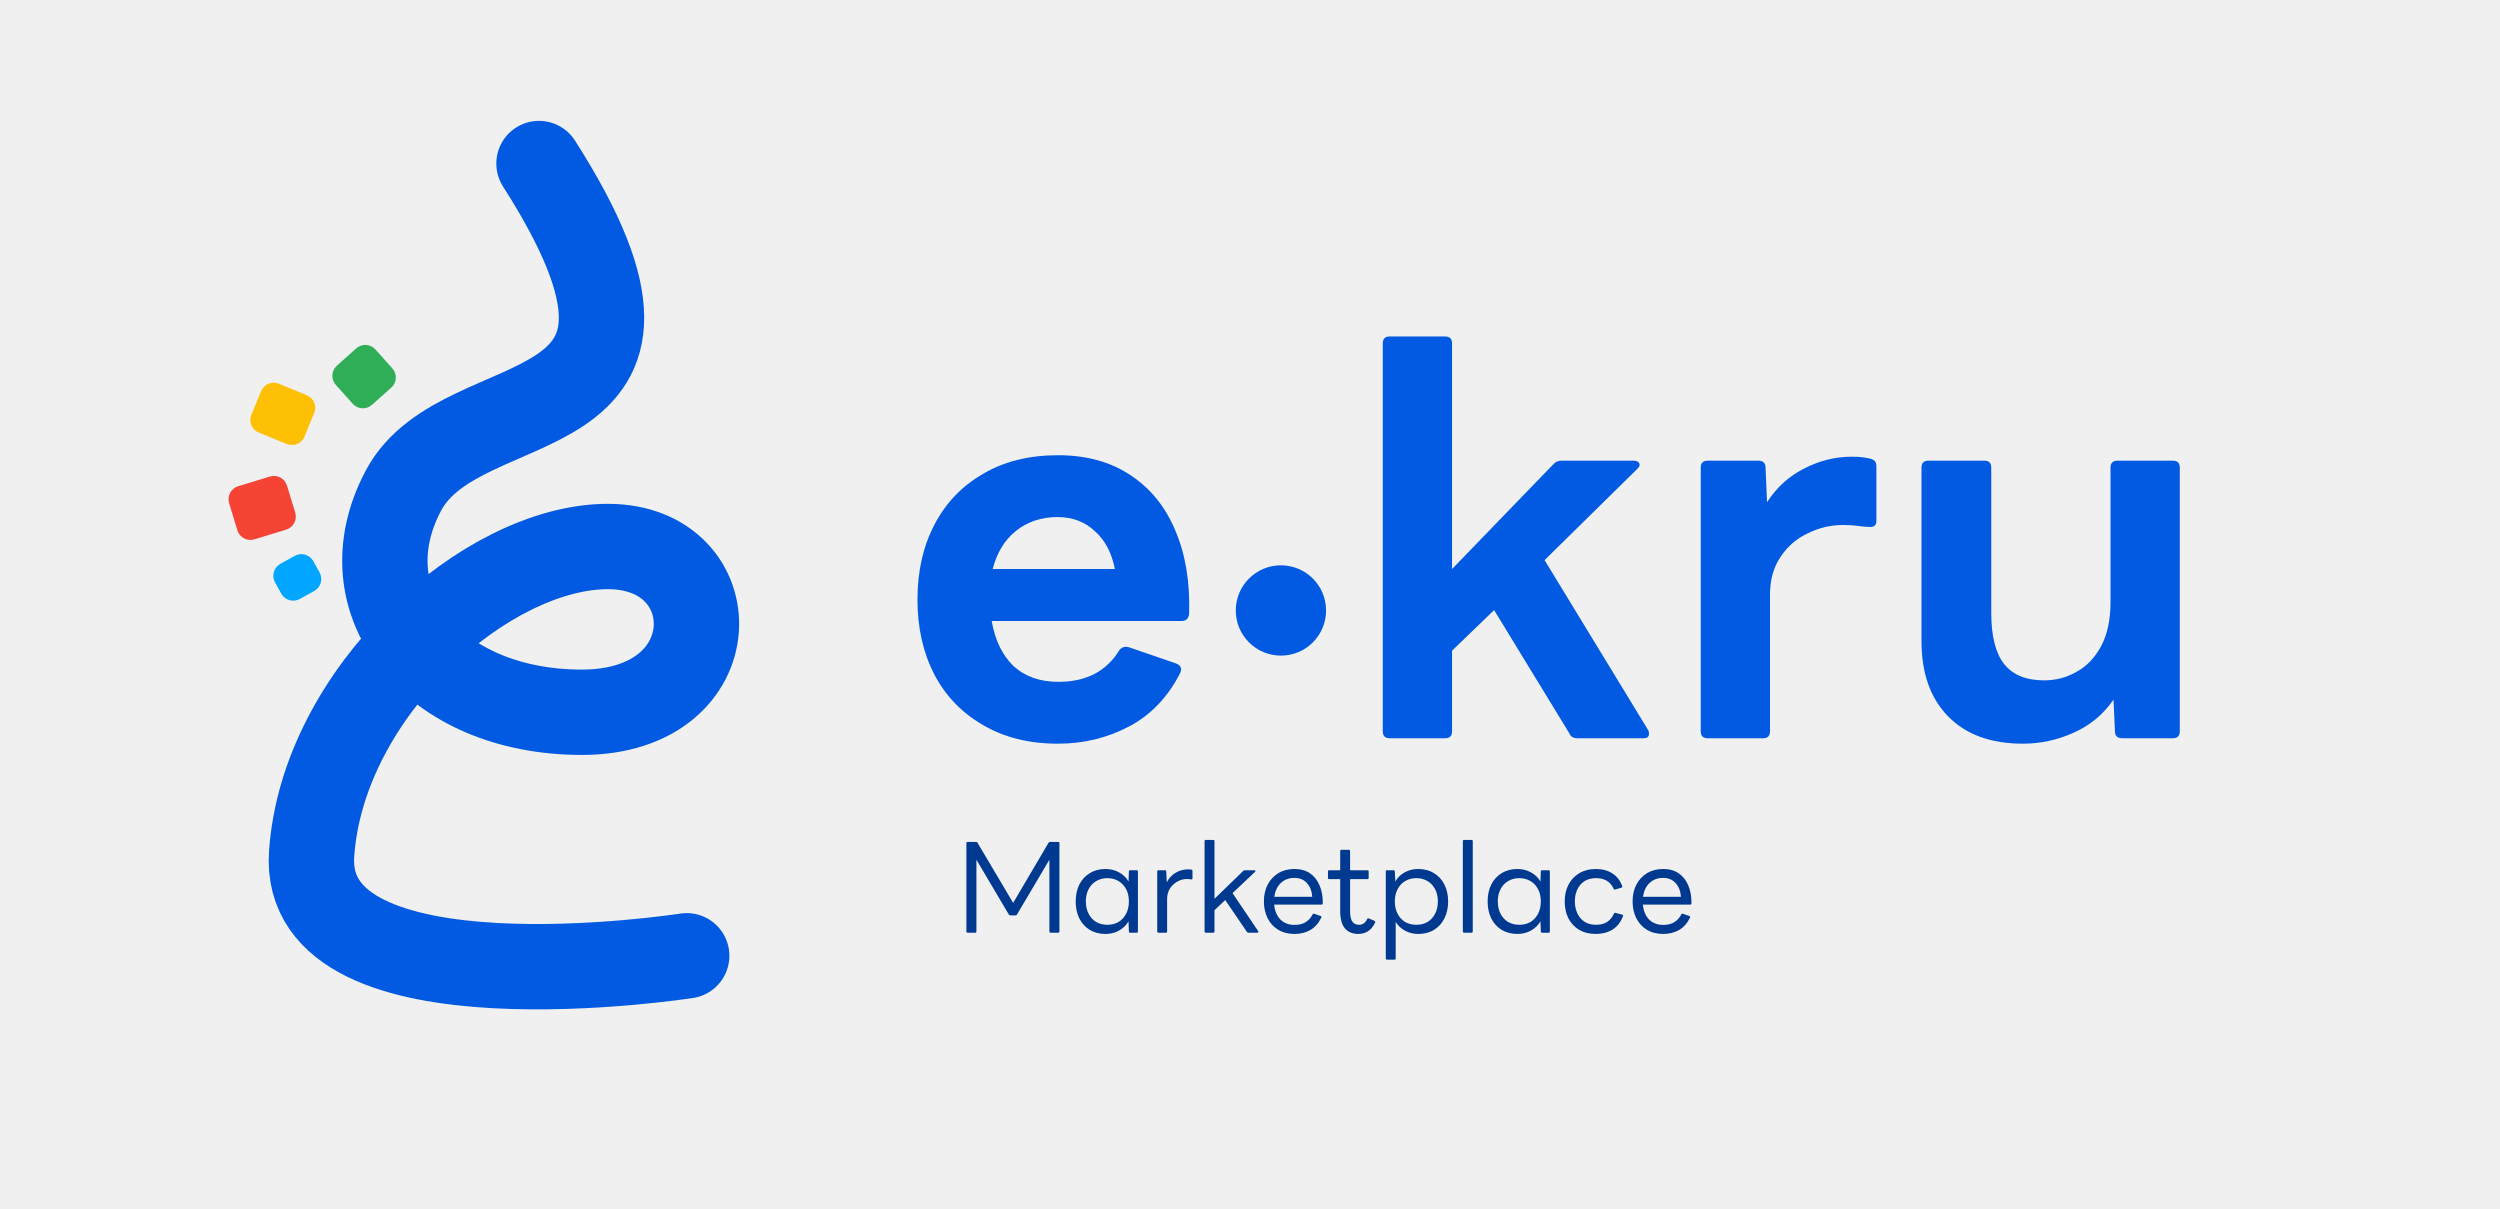
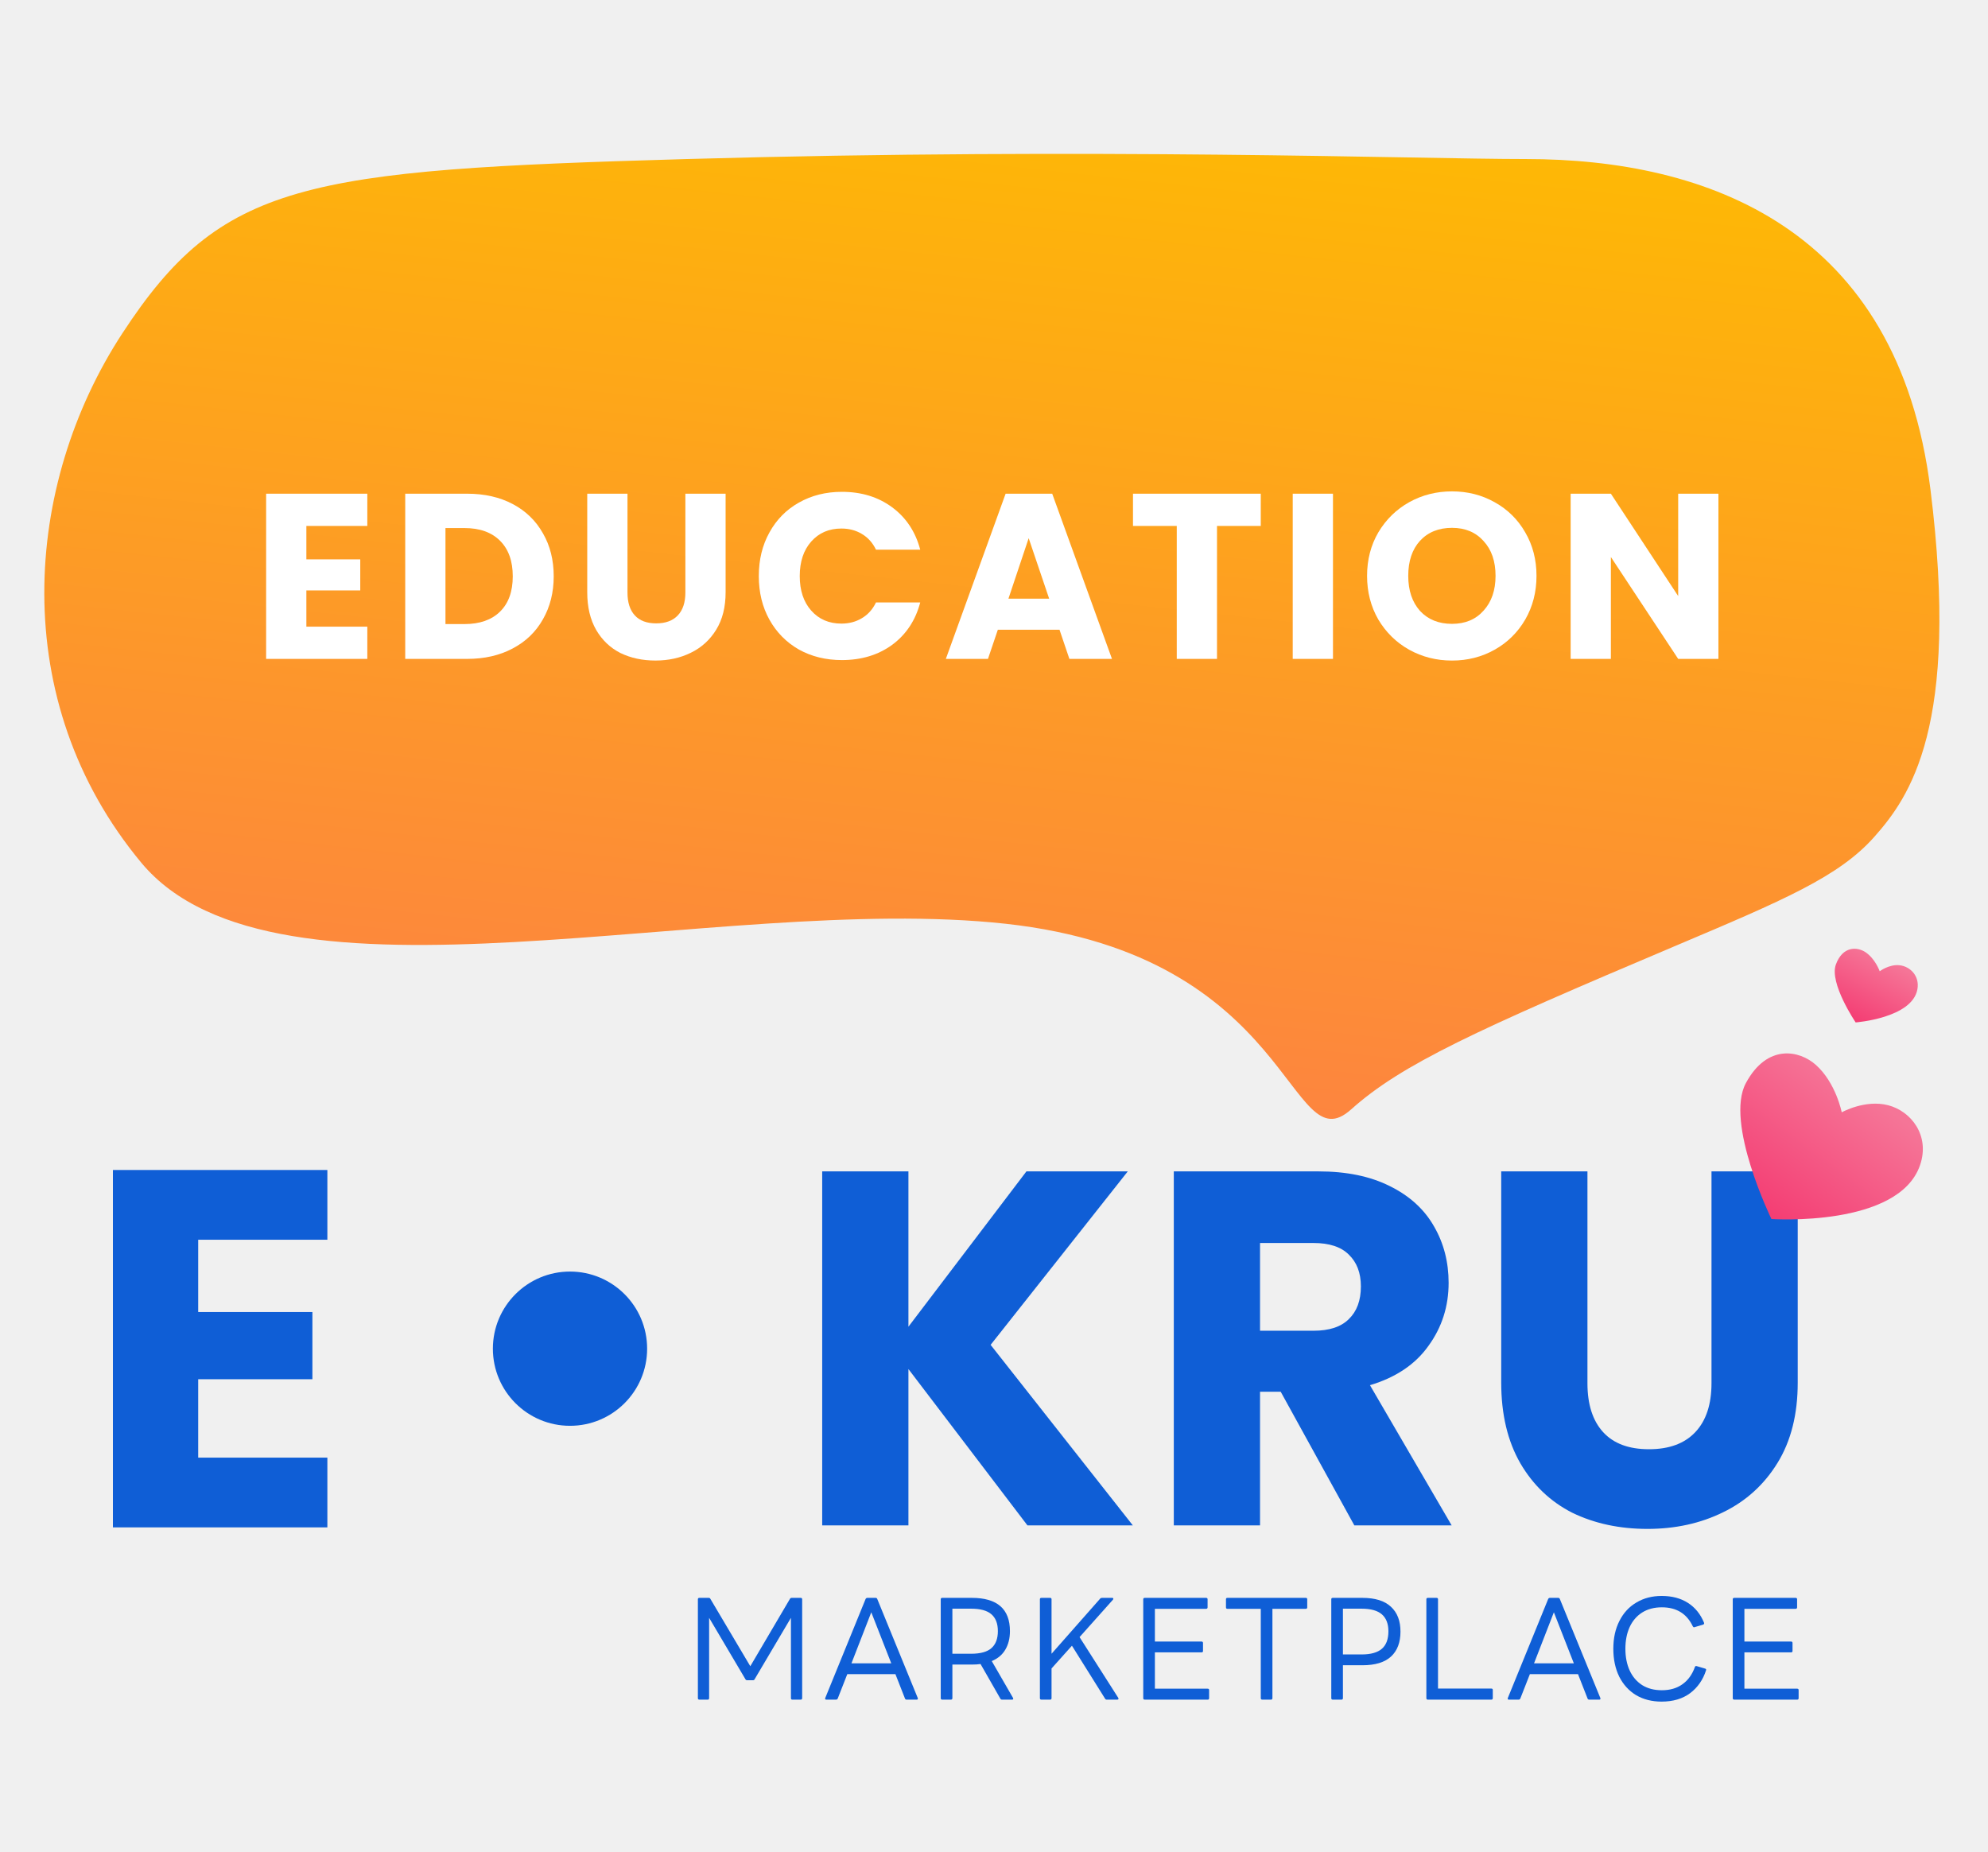
- <svg xmlns="http://www.w3.org/2000/svg" width="2021" height="977" viewBox="0 0 2021 977" fill="none">
-   <path d="M855.281 601.2C831.815 601.2 811.548 596.133 794.481 586C777.415 576.133 764.348 562.533 755.281 545.2C746.215 527.6 741.681 507.467 741.681 484.8C741.681 461.867 746.215 441.733 755.281 424.4C764.348 406.8 777.415 393.067 794.481 383.2C811.548 373.067 831.815 368 855.281 368C878.215 368 897.681 373.333 913.681 384C929.948 394.667 942.081 409.6 950.081 428.8C958.348 448 962.081 470.533 961.281 496.4C960.748 500.133 958.748 502 955.281 502H801.681C804.348 517.467 810.215 529.6 819.281 538.4C828.615 546.933 840.748 551.2 855.681 551.2C878.081 551.2 894.481 542.667 904.881 525.6C906.748 523.2 909.281 522.4 912.481 523.2L950.881 536.4C954.615 538 955.681 540.533 954.081 544C944.215 563.467 930.481 577.867 912.881 587.2C895.281 596.533 876.081 601.2 855.281 601.2ZM901.281 460C898.615 446.667 893.148 436.4 884.881 429.2C876.881 421.733 866.881 418 854.881 418C841.815 418 830.615 421.733 821.281 429.2C812.215 436.4 805.948 446.667 802.481 460H901.281Z" fill="#015AE1" />
-   <circle cx="1035.5" cy="493.5" r="36.5" fill="#015AE1" />
-   <path d="M1123.44 596.8C1119.71 596.8 1117.84 594.933 1117.84 591.2V277.6C1117.84 273.867 1119.71 272 1123.44 272H1168.24C1171.98 272 1173.84 273.867 1173.84 277.6V460L1255.44 375.6C1257.31 373.467 1259.58 372.4 1262.24 372.4H1320.24C1323.71 372.4 1325.44 373.6 1325.44 376C1325.44 376.8 1324.78 377.867 1323.44 379.2L1248.64 452.8L1332.24 590C1332.78 590.8 1333.04 591.867 1333.04 593.2C1333.04 595.6 1331.58 596.8 1328.64 596.8H1275.04C1271.84 596.8 1269.71 595.467 1268.64 592.8L1207.84 493.2L1173.84 526V591.2C1173.84 594.933 1171.98 596.8 1168.24 596.8H1123.44ZM1380.47 596.8C1376.74 596.8 1374.87 594.933 1374.87 591.2V378C1374.87 374.267 1376.74 372.4 1380.47 372.4H1421.27C1425.27 372.4 1427.27 374.267 1427.27 378L1428.47 406C1436.21 394 1446.21 384.933 1458.47 378.8C1470.74 372.4 1483.54 369.2 1496.87 369.2C1500.07 369.2 1502.87 369.333 1505.27 369.6C1507.67 369.867 1509.94 370.267 1512.07 370.8C1515.27 371.6 1516.87 373.6 1516.87 376.8V421.2C1516.87 424.4 1515.27 426 1512.07 426C1509.14 426 1505.81 425.733 1502.07 425.2C1498.61 424.667 1494.61 424.4 1490.07 424.4C1479.94 424.4 1470.34 426.667 1461.27 431.2C1452.21 435.467 1444.87 441.867 1439.27 450.4C1433.67 458.667 1430.87 468.8 1430.87 480.8V591.2C1430.87 594.933 1429.01 596.8 1425.27 596.8H1380.47ZM1635.34 601.2C1609.48 601.2 1589.34 593.867 1574.94 579.2C1560.54 564.533 1553.34 544.267 1553.34 518.4V378C1553.34 374.267 1555.21 372.4 1558.94 372.4H1604.14C1607.88 372.4 1609.74 374.267 1609.74 378V495.6C1609.74 514.267 1613.21 528 1620.14 536.8C1627.08 545.6 1637.88 550 1652.54 550C1661.88 550 1670.54 547.733 1678.54 543.2C1686.81 538.667 1693.48 531.733 1698.54 522.4C1703.61 512.8 1706.14 500.933 1706.14 486.8V378C1706.14 374.267 1708.01 372.4 1711.74 372.4H1756.54C1760.28 372.4 1762.14 374.267 1762.14 378V591.2C1762.14 594.933 1760.28 596.8 1756.54 596.8H1715.74C1711.74 596.8 1709.74 594.933 1709.74 591.2L1708.54 565.6C1700.28 577.6 1689.48 586.533 1676.14 592.4C1663.08 598.267 1649.48 601.2 1635.34 601.2Z" fill="#015AE1" />
-   <path d="M782.332 754C781.599 754 781.232 753.633 781.232 752.9V681.6C781.232 680.933 781.599 680.6 782.332 680.6H789.032C789.632 680.6 790.032 680.833 790.232 681.3L819.032 729.9L847.632 681.3C847.899 680.833 848.299 680.6 848.832 680.6H855.332C856.066 680.6 856.432 680.933 856.432 681.6V752.9C856.432 753.633 856.066 754 855.332 754H849.332C848.666 754 848.332 753.633 848.332 752.9V695L822.132 739.3C821.932 739.767 821.532 740 820.932 740H816.732C816.199 740 815.799 739.767 815.532 739.3L789.332 695V752.9C789.332 753.633 788.999 754 788.332 754H782.332ZM893.696 755C888.83 755 884.563 753.9 880.896 751.7C877.296 749.433 874.496 746.333 872.496 742.4C870.563 738.4 869.596 733.833 869.596 728.7C869.596 723.567 870.563 719.033 872.496 715.1C874.496 711.167 877.296 708.1 880.896 705.9C884.563 703.633 888.83 702.5 893.696 702.5C897.696 702.5 901.33 703.4 904.596 705.2C907.93 707 910.496 709.467 912.296 712.6L912.596 704.5C912.596 703.833 912.963 703.5 913.696 703.5H918.896C919.563 703.5 919.896 703.833 919.896 704.5V752.9C919.896 753.633 919.563 754 918.896 754H913.696C912.963 754 912.596 753.633 912.596 752.9L912.296 744.8C910.496 747.933 907.93 750.433 904.596 752.3C901.33 754.1 897.696 755 893.696 755ZM895.196 747.6C898.663 747.6 901.696 746.833 904.296 745.3C906.896 743.7 908.93 741.467 910.396 738.6C911.863 735.733 912.596 732.433 912.596 728.7C912.596 724.967 911.863 721.7 910.396 718.9C908.93 716.033 906.896 713.833 904.296 712.3C901.696 710.7 898.663 709.9 895.196 709.9C891.796 709.9 888.763 710.7 886.096 712.3C883.496 713.833 881.463 716.033 879.996 718.9C878.53 721.7 877.796 724.967 877.796 728.7C877.796 732.433 878.53 735.733 879.996 738.6C881.463 741.467 883.496 743.7 886.096 745.3C888.763 746.833 891.796 747.6 895.196 747.6ZM936.601 754C935.868 754 935.501 753.633 935.501 752.9V704.5C935.501 703.833 935.868 703.5 936.601 703.5H941.701C942.435 703.5 942.801 703.833 942.801 704.5L943.201 713.2C945.001 709.867 947.401 707.3 950.401 705.5C953.468 703.7 956.801 702.8 960.401 702.8C961.001 702.8 961.501 702.8 961.901 702.8C962.368 702.8 962.768 702.867 963.101 703C963.701 703.067 964.001 703.433 964.001 704.1V709.9C964.001 710.7 963.635 711.033 962.901 710.9C962.435 710.833 961.935 710.767 961.401 710.7C960.868 710.633 960.235 710.6 959.501 710.6C956.768 710.6 954.168 711.3 951.701 712.7C949.235 714.1 947.235 716 945.701 718.4C944.235 720.8 943.501 723.533 943.501 726.6V752.9C943.501 753.633 943.168 754 942.501 754H936.601ZM974.882 754C974.149 754 973.782 753.633 973.782 752.9V680C973.782 679.333 974.149 679 974.882 679H980.782C981.449 679 981.782 679.333 981.782 680V726.6L1005.08 704C1005.42 703.667 1005.85 703.5 1006.38 703.5H1014.08C1014.55 703.5 1014.82 703.633 1014.88 703.9C1015.02 704.167 1014.92 704.467 1014.58 704.8L996.382 722L1017.08 752.7C1017.28 753.033 1017.32 753.333 1017.18 753.6C1017.05 753.867 1016.78 754 1016.38 754H1009.28C1008.75 754 1008.32 753.767 1007.98 753.3L990.482 727.6L981.782 735.8V752.9C981.782 753.633 981.449 754 980.782 754H974.882ZM1046.44 755C1041.38 755 1036.98 753.867 1033.24 751.6C1029.58 749.333 1026.74 746.233 1024.74 742.3C1022.74 738.3 1021.74 733.767 1021.74 728.7C1021.74 723.633 1022.74 719.133 1024.74 715.2C1026.81 711.267 1029.68 708.167 1033.34 705.9C1037.08 703.633 1041.44 702.5 1046.44 702.5C1051.44 702.5 1055.64 703.667 1059.04 706C1062.44 708.333 1065.01 711.6 1066.74 715.8C1068.54 719.933 1069.41 724.733 1069.34 730.2C1069.34 730.933 1068.98 731.3 1068.24 731.3H1030.04C1030.51 736.3 1032.18 740.3 1035.04 743.3C1037.98 746.233 1041.78 747.7 1046.44 747.7C1050.11 747.7 1053.11 746.967 1055.44 745.5C1057.84 744.033 1059.74 741.933 1061.14 739.2C1061.41 738.667 1061.88 738.5 1062.54 738.7L1067.54 740.5C1068.28 740.767 1068.48 741.2 1068.14 741.8C1066.01 746.267 1063.08 749.6 1059.34 751.8C1055.61 753.933 1051.31 755 1046.44 755ZM1046.44 709.7C1042.04 709.7 1038.38 711.067 1035.44 713.8C1032.58 716.533 1030.81 720.267 1030.14 725H1060.84C1060.51 720.4 1059.08 716.7 1056.54 713.9C1054.01 711.1 1050.64 709.7 1046.44 709.7ZM1098.02 755C1093.49 755 1089.92 753.533 1087.32 750.6C1084.72 747.6 1083.42 742.9 1083.42 736.5V710.7H1074.52C1073.85 710.7 1073.52 710.367 1073.52 709.7V704.5C1073.52 703.833 1073.85 703.5 1074.52 703.5H1083.42V688C1083.42 687.333 1083.75 687 1084.42 687H1090.32C1091.05 687 1091.42 687.333 1091.42 688V703.5H1105.42C1106.09 703.5 1106.42 703.833 1106.42 704.5V709.7C1106.42 710.367 1106.09 710.7 1105.42 710.7H1091.42V736.7C1091.42 740.5 1092.02 743.267 1093.22 745C1094.42 746.733 1096.25 747.6 1098.72 747.6C1101.59 747.6 1103.75 746.067 1105.22 743C1105.55 742.333 1106.02 742.167 1106.62 742.5L1111.12 744.4C1111.79 744.733 1111.92 745.3 1111.52 746.1C1109.92 749.3 1107.95 751.6 1105.62 753C1103.29 754.333 1100.75 755 1098.02 755ZM1121.37 775.8C1120.63 775.8 1120.27 775.433 1120.27 774.7V704.5C1120.27 703.833 1120.63 703.5 1121.37 703.5H1126.47C1127.2 703.5 1127.57 703.833 1127.57 704.5L1127.97 712.6C1129.77 709.467 1132.3 707 1135.57 705.2C1138.9 703.4 1142.53 702.5 1146.47 702.5C1151.4 702.5 1155.67 703.633 1159.27 705.9C1162.93 708.1 1165.73 711.167 1167.67 715.1C1169.67 719.033 1170.67 723.567 1170.67 728.7C1170.67 733.833 1169.67 738.4 1167.67 742.4C1165.73 746.333 1162.93 749.433 1159.27 751.7C1155.67 753.9 1151.4 755 1146.47 755C1142.6 755 1139.07 754.133 1135.87 752.4C1132.67 750.667 1130.13 748.3 1128.27 745.3V774.7C1128.27 775.433 1127.93 775.8 1127.27 775.8H1121.37ZM1144.97 747.6C1148.43 747.6 1151.47 746.833 1154.07 745.3C1156.67 743.7 1158.7 741.467 1160.17 738.6C1161.63 735.733 1162.37 732.433 1162.37 728.7C1162.37 724.967 1161.63 721.7 1160.17 718.9C1158.7 716.033 1156.67 713.833 1154.07 712.3C1151.47 710.7 1148.43 709.9 1144.97 709.9C1141.57 709.9 1138.53 710.7 1135.87 712.3C1133.27 713.833 1131.23 716.033 1129.77 718.9C1128.3 721.7 1127.57 724.967 1127.57 728.7C1127.57 732.433 1128.3 735.733 1129.77 738.6C1131.23 741.467 1133.27 743.7 1135.87 745.3C1138.53 746.833 1141.57 747.6 1144.97 747.6ZM1183.67 754C1182.94 754 1182.57 753.633 1182.57 752.9V680C1182.57 679.333 1182.94 679 1183.67 679H1189.57C1190.24 679 1190.57 679.333 1190.57 680V752.9C1190.57 753.633 1190.24 754 1189.57 754H1183.67ZM1226.7 755C1221.84 755 1217.57 753.9 1213.9 751.7C1210.3 749.433 1207.5 746.333 1205.5 742.4C1203.57 738.4 1202.6 733.833 1202.6 728.7C1202.6 723.567 1203.57 719.033 1205.5 715.1C1207.5 711.167 1210.3 708.1 1213.9 705.9C1217.57 703.633 1221.84 702.5 1226.7 702.5C1230.7 702.5 1234.34 703.4 1237.6 705.2C1240.94 707 1243.5 709.467 1245.3 712.6L1245.6 704.5C1245.6 703.833 1245.97 703.5 1246.7 703.5H1251.9C1252.57 703.5 1252.9 703.833 1252.9 704.5V752.9C1252.9 753.633 1252.57 754 1251.9 754H1246.7C1245.97 754 1245.6 753.633 1245.6 752.9L1245.3 744.8C1243.5 747.933 1240.94 750.433 1237.6 752.3C1234.34 754.1 1230.7 755 1226.7 755ZM1228.2 747.6C1231.67 747.6 1234.7 746.833 1237.3 745.3C1239.9 743.7 1241.94 741.467 1243.4 738.6C1244.87 735.733 1245.6 732.433 1245.6 728.7C1245.6 724.967 1244.87 721.7 1243.4 718.9C1241.94 716.033 1239.9 713.833 1237.3 712.3C1234.7 710.7 1231.67 709.9 1228.2 709.9C1224.8 709.9 1221.77 710.7 1219.1 712.3C1216.5 713.833 1214.47 716.033 1213 718.9C1211.54 721.7 1210.8 724.967 1210.8 728.7C1210.8 732.433 1211.54 735.733 1213 738.6C1214.47 741.467 1216.5 743.7 1219.1 745.3C1221.77 746.833 1224.8 747.6 1228.2 747.6ZM1290.01 755C1284.88 755 1280.41 753.9 1276.61 751.7C1272.88 749.433 1269.98 746.333 1267.91 742.4C1265.91 738.4 1264.91 733.833 1264.91 728.7C1264.91 723.567 1265.94 719.033 1268.01 715.1C1270.08 711.167 1272.98 708.1 1276.71 705.9C1280.51 703.633 1284.94 702.5 1290.01 702.5C1295.28 702.5 1299.71 703.667 1303.31 706C1306.98 708.267 1309.68 711.7 1311.41 716.3C1311.61 716.967 1311.38 717.4 1310.71 717.6L1305.71 719.1C1305.18 719.3 1304.74 719.067 1304.41 718.4C1301.81 712.733 1297.14 709.9 1290.41 709.9C1286.48 709.9 1283.21 710.767 1280.61 712.5C1278.08 714.233 1276.18 716.533 1274.91 719.4C1273.71 722.267 1273.11 725.367 1273.11 728.7C1273.11 732.033 1273.74 735.167 1275.01 738.1C1276.28 740.967 1278.18 743.267 1280.71 745C1283.31 746.733 1286.54 747.6 1290.41 747.6C1293.94 747.6 1296.88 746.833 1299.21 745.3C1301.61 743.7 1303.44 741.467 1304.71 738.6C1304.98 738 1305.41 737.8 1306.01 738L1311.41 739.4C1312.14 739.6 1312.34 740.033 1312.01 740.7C1310.14 745.567 1307.31 749.167 1303.51 751.5C1299.71 753.833 1295.21 755 1290.01 755ZM1344.49 755C1339.43 755 1335.03 753.867 1331.29 751.6C1327.63 749.333 1324.79 746.233 1322.79 742.3C1320.79 738.3 1319.79 733.767 1319.79 728.7C1319.79 723.633 1320.79 719.133 1322.79 715.2C1324.86 711.267 1327.73 708.167 1331.39 705.9C1335.13 703.633 1339.49 702.5 1344.49 702.5C1349.49 702.5 1353.69 703.667 1357.09 706C1360.49 708.333 1363.06 711.6 1364.79 715.8C1366.59 719.933 1367.46 724.733 1367.39 730.2C1367.39 730.933 1367.03 731.3 1366.29 731.3H1328.09C1328.56 736.3 1330.23 740.3 1333.09 743.3C1336.03 746.233 1339.83 747.7 1344.49 747.7C1348.16 747.7 1351.16 746.967 1353.49 745.5C1355.89 744.033 1357.79 741.933 1359.19 739.2C1359.46 738.667 1359.93 738.5 1360.59 738.7L1365.59 740.5C1366.33 740.767 1366.53 741.2 1366.19 741.8C1364.06 746.267 1361.13 749.6 1357.39 751.8C1353.66 753.933 1349.36 755 1344.49 755ZM1344.49 709.7C1340.09 709.7 1336.43 711.067 1333.49 713.8C1330.63 716.533 1328.86 720.267 1328.19 725H1358.89C1358.56 720.4 1357.13 716.7 1354.59 713.9C1352.06 711.1 1348.69 709.7 1344.49 709.7Z" fill="#003990" />
-   <path d="M435.725 132.206C580 358 374.358 306.296 326.246 396.393C278.134 486.491 349.911 575.792 470.411 575.792C590.911 575.792 589.411 441.792 491.411 441.792C393.411 441.792 260.911 559.294 251.911 690.293C242.911 821.293 555.123 772.655 555.123 772.655" stroke="#015AE1" stroke-width="69" stroke-linecap="round" />
-   <rect x="182" y="396.293" width="48.89" height="44.899" rx="11" transform="rotate(-17 182 396.293)" fill="#F54334" />
-   <rect x="215.254" y="306" width="46.461" height="42.668" rx="11" transform="rotate(22.3919 215.254 306)" fill="#FEC005" />
-   <rect x="296.173" y="274.297" width="42.532" height="42.959" rx="11" transform="rotate(48.224 296.173 274.297)" fill="#30AE57" />
-   <rect x="217" y="461.141" width="35.356" height="32.47" rx="11" transform="rotate(-29 217 461.141)" fill="#00A6FF" />
+ <svg xmlns="http://www.w3.org/2000/svg" width="715" height="666" viewBox="0 0 715 666" fill="none">
+   <g clip-path="url(#clip0_35_191)">
+     <path d="M623.748 611.299C623.382 611.299 623.199 611.116 623.199 610.75V575.19C623.199 574.858 623.382 574.691 623.748 574.691H645.792C646.158 574.691 646.341 574.858 646.341 575.19V578.083C646.341 578.449 646.158 578.631 645.792 578.631H627.389V590.402H644.196C644.529 590.402 644.695 590.585 644.695 590.95V593.793C644.695 594.126 644.529 594.292 644.196 594.292H627.389V607.359H646.391C646.723 607.359 646.889 607.525 646.889 607.858V610.75C646.889 611.116 646.723 611.299 646.391 611.299H623.748Z" fill="#0F5ED6" />
+     <path d="M597.602 612.004C594.144 612.004 591.102 611.239 588.475 609.71C585.882 608.147 583.854 605.936 582.391 603.077C580.961 600.184 580.246 596.826 580.246 593.002C580.246 589.178 580.978 585.837 582.441 582.977C583.904 580.085 585.948 577.874 588.575 576.344C591.202 574.781 594.227 574 597.652 574C601.343 574 604.485 574.831 607.078 576.494C609.672 578.156 611.6 580.534 612.864 583.626L612.914 583.825C612.914 584.058 612.781 584.224 612.515 584.324L609.472 585.222L609.273 585.272C609.107 585.272 608.957 585.155 608.824 584.922C606.663 580.367 602.955 578.09 597.702 578.09C594.942 578.09 592.565 578.721 590.57 579.985C588.608 581.248 587.112 583.011 586.081 585.272C585.084 587.499 584.585 590.076 584.585 593.002C584.585 595.961 585.1 598.571 586.131 600.832C587.162 603.06 588.658 604.806 590.62 606.069C592.582 607.299 594.942 607.914 597.702 607.914C600.628 607.914 603.088 607.199 605.083 605.77C607.112 604.34 608.608 602.279 609.572 599.585C609.672 599.253 609.888 599.137 610.22 599.236L613.263 600.134C613.562 600.234 613.678 600.417 613.612 600.683C612.515 604.141 610.603 606.9 607.876 608.962C605.15 610.99 601.725 612.004 597.602 612.004Z" fill="#0F5ED6" />
+     <path d="M542.703 611.299C542.503 611.299 542.37 611.249 542.304 611.149C542.237 611.016 542.237 610.867 542.304 610.7L556.817 575.09C556.95 574.824 557.166 574.691 557.465 574.691H560.408C560.707 574.691 560.907 574.824 561.007 575.09L575.57 610.7L575.62 610.9C575.62 611.166 575.47 611.299 575.171 611.299H571.58C571.281 611.299 571.081 611.166 570.981 610.9L567.54 602.122H550.234L546.792 610.9C546.659 611.166 546.443 611.299 546.144 611.299H542.703ZM551.73 598.232H566.044L558.862 579.878L551.73 598.232Z" fill="#0F5ED6" />
+     <path d="M513.553 611.299C513.187 611.299 513.004 611.116 513.004 610.75V575.19C513.004 574.858 513.187 574.691 513.553 574.691H516.645C517.01 574.691 517.193 574.858 517.193 575.19V607.309H536.345C536.711 607.309 536.894 607.475 536.894 607.808V610.75C536.894 611.116 536.711 611.299 536.345 611.299H513.553Z" fill="#0F5ED6" />
+     <path d="M479.353 611.299C478.988 611.299 478.805 611.116 478.805 610.75V575.19C478.805 574.858 478.988 574.691 479.353 574.691H489.976C494.565 574.691 497.99 575.755 500.251 577.883C502.545 579.978 503.692 582.954 503.692 586.811C503.692 590.701 502.561 593.693 500.3 595.788C498.039 597.883 494.598 598.93 489.976 598.93H482.994V610.75C482.994 611.116 482.811 611.299 482.445 611.299H479.353ZM482.994 578.582V595.04H489.727C493.019 595.04 495.446 594.358 497.009 592.995C498.571 591.632 499.353 589.537 499.353 586.711C499.353 584.018 498.571 581.99 497.009 580.626C495.446 579.263 493.019 578.582 489.727 578.582H482.994Z" fill="#0F5ED6" />
+     <path d="M453.997 611.299C453.631 611.299 453.448 611.116 453.448 610.75V578.631H441.428C441.096 578.631 440.93 578.449 440.93 578.083V575.19C440.93 574.858 441.096 574.691 441.428 574.691H469.657C469.99 574.691 470.156 574.858 470.156 575.19V578.083C470.156 578.449 469.99 578.631 469.657 578.631H457.637V610.75C457.637 611.116 457.455 611.299 457.089 611.299H453.997Z" fill="#0F5ED6" />
+     <path d="M411.724 611.299C411.359 611.299 411.176 611.116 411.176 610.75V575.19C411.176 574.858 411.359 574.691 411.724 574.691H433.769C434.134 574.691 434.317 574.858 434.317 575.19V578.083C434.317 578.449 434.134 578.631 433.769 578.631H415.365V590.402H432.173C432.505 590.402 432.671 590.585 432.671 590.95V593.793C432.671 594.126 432.505 594.292 432.173 594.292H415.365V607.359H434.367C434.7 607.359 434.866 607.525 434.866 607.858V610.75C434.866 611.116 434.7 611.299 434.367 611.299H411.724Z" fill="#0F5ED6" />
+     <path d="M374.556 611.299C374.191 611.299 374.008 611.116 374.008 610.75V575.19C374.008 574.858 374.191 574.691 374.556 574.691H377.649C378.014 574.691 378.197 574.858 378.197 575.19V594.791L395.703 574.941C395.836 574.775 396.052 574.691 396.351 574.691H399.992C400.225 574.691 400.358 574.758 400.391 574.891C400.458 575.024 400.424 575.174 400.291 575.34L388.272 588.806L402.187 610.651L402.286 610.9C402.286 611.166 402.12 611.299 401.788 611.299H398.047C397.781 611.299 397.582 611.183 397.449 610.95L385.529 591.898L378.197 600.077V610.75C378.197 611.116 378.014 611.299 377.649 611.299H374.556Z" fill="#0F5ED6" />
+     <path d="M338.892 611.299C338.527 611.299 338.344 611.116 338.344 610.75V575.19C338.344 574.858 338.527 574.691 338.892 574.691H349.516C358.659 574.691 363.231 578.681 363.231 586.661C363.231 589.221 362.682 591.432 361.585 593.294C360.521 595.123 358.892 596.503 356.697 597.434L364.328 610.651C364.395 610.784 364.428 610.883 364.428 610.95C364.428 611.183 364.278 611.299 363.979 611.299H360.388C360.122 611.299 359.923 611.183 359.79 610.95L352.658 598.481C351.826 598.614 350.779 598.681 349.516 598.681H342.533V610.75C342.533 611.116 342.35 611.299 341.985 611.299H338.892ZM342.533 578.582V594.791H349.266C352.591 594.791 355.018 594.126 356.548 592.796C358.111 591.432 358.892 589.388 358.892 586.661C358.892 583.935 358.111 581.907 356.548 580.577C355.018 579.247 352.591 578.582 349.266 578.582H342.533Z" fill="#0F5ED6" />
+     <path d="M297.207 611.299C297.007 611.299 296.874 611.249 296.808 611.149C296.741 611.016 296.741 610.867 296.808 610.7L311.321 575.09C311.454 574.824 311.67 574.691 311.969 574.691H314.912C315.211 574.691 315.411 574.824 315.51 575.09L330.074 610.7L330.124 610.9C330.124 611.166 329.974 611.299 329.675 611.299H326.084C325.785 611.299 325.585 611.166 325.485 610.9L322.044 602.122H304.738L301.296 610.9C301.163 611.166 300.947 611.299 300.648 611.299H297.207ZM306.234 598.232H320.548L313.366 579.878L306.234 598.232Z" fill="#0F5ED6" />
+     <path d="M251.549 611.299C251.183 611.299 251 611.116 251 610.75V575.19C251 574.858 251.183 574.691 251.549 574.691H254.89C255.189 574.691 255.389 574.808 255.489 575.041L269.852 599.279L284.116 575.041C284.249 574.808 284.449 574.691 284.715 574.691H287.957C288.322 574.691 288.505 574.858 288.505 575.19V610.75C288.505 611.116 288.322 611.299 287.957 611.299H284.964C284.632 611.299 284.465 611.116 284.465 610.75V581.873L271.398 603.967C271.299 604.2 271.099 604.317 270.8 604.317H268.705C268.439 604.317 268.24 604.2 268.107 603.967L255.04 581.873V610.75C255.04 611.116 254.874 611.299 254.541 611.299H251.549Z" fill="#0F5ED6" />
+     <path d="M71.284 445.886V471.887H112.357V496.057H71.284V524.256H117.738V549.341H40.613V420.801H117.738V445.886H71.284Z" fill="#0F5ED6" />
+     <path d="M232.745 485.07C232.745 500.389 220.326 512.807 205.007 512.807C189.688 512.807 177.27 500.389 177.27 485.07C177.27 469.751 189.688 457.332 205.007 457.332C220.326 457.332 232.745 469.751 232.745 485.07Z" fill="#0F5ED6" />
+     <path d="M570.938 421.305V497.476C570.938 505.093 572.812 510.957 576.561 515.068C580.309 519.179 585.81 521.234 593.064 521.234C600.319 521.234 605.88 519.179 609.749 515.068C613.618 510.957 615.553 505.093 615.553 497.476V421.305H646.566V497.295C646.566 508.66 644.147 518.272 639.311 526.131C634.475 533.99 627.946 539.914 619.724 543.904C611.624 547.894 602.556 549.889 592.52 549.889C582.485 549.889 573.477 547.955 565.498 544.086C557.639 540.096 551.412 534.171 546.817 526.312C542.223 518.332 539.926 508.66 539.926 497.295V421.305H570.938Z" fill="#0F5ED6" />
+     <path d="M487.095 548.62L460.616 500.559H453.181V548.62H422.168V421.305H474.218C484.254 421.305 492.778 423.058 499.79 426.564C506.924 430.07 512.244 434.907 515.75 441.073C519.256 447.118 521.009 453.889 521.009 461.385C521.009 469.849 518.591 477.405 513.755 484.055C509.04 490.705 502.027 495.421 492.717 498.201L522.097 548.62H487.095ZM453.181 478.615H472.405C478.087 478.615 482.319 477.224 485.1 474.443C488.002 471.662 489.453 467.733 489.453 462.655C489.453 457.819 488.002 454.01 485.1 451.229C482.319 448.448 478.087 447.058 472.405 447.058H453.181V478.615Z" fill="#0F5ED6" />
+     <path d="M369.525 548.62L326.724 492.398V548.62H295.711V421.305H326.724V477.164L369.162 421.305H405.615L356.285 483.693L407.429 548.62H369.525Z" fill="#0F5ED6" />
+     <path d="M50.821 310.286C99.184 368.471 257.429 320.849 361.611 332.231C465.792 343.612 463.436 419.179 485.931 399.022C504.078 382.761 530.957 370.496 602.358 340.29L602.479 340.239C641.542 323.713 661.413 315.307 674.097 300.999C686.793 286.677 704.967 261.361 694.3 176.011C682.56 82.076 614.056 57.204 548.809 57.204C509.753 57.204 394.104 53.011 246.944 57.205C109.053 61.134 79.627 65.4 44.022 119.861C8.417 174.323 2.459 252.101 50.821 310.286Z" fill="url(#paint0_linear_35_191)" />
+     <path d="M618.045 236.98H603.573L579.367 200.333V236.98H564.895V177.566H579.367L603.573 214.383V177.566H618.045V236.98Z" fill="white" />
+     <path d="M522.229 237.579C516.643 237.579 511.509 236.281 506.825 233.686C502.199 231.09 498.503 227.479 495.738 222.853C493.03 218.169 491.676 212.922 491.676 207.11C491.676 201.299 493.03 196.08 495.738 191.453C498.503 186.826 502.199 183.215 506.825 180.62C511.509 178.024 516.643 176.727 522.229 176.727C527.815 176.727 532.921 178.024 537.548 180.62C542.231 183.215 545.898 186.826 548.55 191.453C551.259 196.08 552.613 201.299 552.613 207.11C552.613 212.922 551.259 218.169 548.55 222.853C545.842 227.479 542.175 231.09 537.548 233.686C532.921 236.281 527.815 237.579 522.229 237.579ZM522.229 224.376C526.968 224.376 530.749 222.796 533.57 219.636C536.448 216.477 537.886 212.301 537.886 207.11C537.886 201.863 536.448 197.688 533.57 194.584C530.749 191.425 526.968 189.845 522.229 189.845C517.433 189.845 513.596 191.397 510.719 194.5C507.897 197.603 506.487 201.807 506.487 207.11C506.487 212.358 507.897 216.561 510.719 219.721C513.596 222.824 517.433 224.376 522.229 224.376Z" fill="white" />
+     <path d="M479.414 177.566V236.98H464.941V177.566H479.414Z" fill="white" />
+     <path d="M453.445 177.566V189.161H437.703V236.98H423.23V189.161H407.488V177.566H453.445Z" fill="white" />
+     <path d="M381.058 226.485H358.884L355.329 236.98H340.18L361.677 177.566H378.435L399.932 236.98H384.613L381.058 226.485ZM377.334 215.314L369.971 193.562L362.693 215.314H377.334Z" fill="white" />
+     <path d="M272.91 207.19C272.91 201.322 274.18 196.103 276.719 191.532C279.258 186.906 282.784 183.323 287.298 180.784C291.868 178.188 297.031 176.891 302.786 176.891C309.839 176.891 315.876 178.753 320.898 182.477C325.92 186.2 329.277 191.279 330.97 197.711H315.058C313.873 195.228 312.181 193.338 309.98 192.04C307.836 190.743 305.382 190.094 302.617 190.094C298.16 190.094 294.548 191.645 291.784 194.749C289.019 197.852 287.637 201.999 287.637 207.19C287.637 212.381 289.019 216.528 291.784 219.631C294.548 222.734 298.16 224.286 302.617 224.286C305.382 224.286 307.836 223.637 309.98 222.339C312.181 221.042 313.873 219.152 315.058 216.669H330.97C329.277 223.101 325.92 228.179 320.898 231.903C315.876 235.571 309.839 237.404 302.786 237.404C297.031 237.404 291.868 236.135 287.298 233.596C282.784 231 279.258 227.418 276.719 222.847C274.18 218.277 272.91 213.058 272.91 207.19Z" fill="white" />
+     <path d="M225.68 177.566V213.113C225.68 216.668 226.554 219.404 228.303 221.323C230.052 223.241 232.62 224.2 236.005 224.2C239.39 224.2 241.986 223.241 243.791 221.323C245.597 219.404 246.5 216.668 246.5 213.113V177.566H260.972V213.028C260.972 218.332 259.844 222.818 257.587 226.485C255.33 230.153 252.283 232.918 248.446 234.779C244.666 236.641 240.434 237.572 235.751 237.572C231.068 237.572 226.864 236.67 223.141 234.864C219.473 233.002 216.567 230.237 214.423 226.57C212.279 222.846 211.207 218.332 211.207 213.028V177.566H225.68Z" fill="white" />
+     <path d="M168.001 177.566C174.264 177.566 179.737 178.808 184.42 181.29C189.103 183.773 192.714 187.271 195.254 191.785C197.849 196.242 199.147 201.405 199.147 207.273C199.147 213.085 197.849 218.248 195.254 222.761C192.714 227.275 189.075 230.773 184.336 233.256C179.653 235.739 174.208 236.98 168.001 236.98H145.742V177.566H168.001ZM167.07 224.454C172.543 224.454 176.803 222.959 179.85 219.968C182.897 216.978 184.42 212.746 184.42 207.273C184.42 201.8 182.897 197.54 179.85 194.493C176.803 191.446 172.543 189.923 167.07 189.923H160.215V224.454H167.07Z" fill="white" />
+     <path d="M110.187 189.161V201.18H129.569V212.351H110.187V225.385H132.108V236.98H95.715V177.566H132.108V189.161H110.187Z" fill="white" />
+     <path d="M637.105 438.432C637.105 438.432 682.942 441.562 690.59 418.973C694.175 408.383 687.357 399.64 679.062 397.502C670.767 395.364 662.393 400.056 662.393 400.056C662.393 400.056 660.317 389.468 653.111 383.02C647.245 377.771 635.655 375.258 627.94 389.505C620.226 403.751 637.105 438.432 637.105 438.432Z" fill="url(#paint1_linear_35_191)" />
+     <path d="M667.402 367.725C667.402 367.725 687.681 366.213 689.603 355.84C690.504 350.977 686.964 347.577 683.195 347.162C679.426 346.748 676.055 349.329 676.055 349.329C676.055 349.329 674.476 344.823 670.911 342.452C668.01 340.522 662.773 340.151 660.295 346.875C657.816 353.598 667.402 367.725 667.402 367.725Z" fill="url(#paint2_linear_35_191)" />
+   </g>
+   <defs>
+     <linearGradient id="paint0_linear_35_191" x1="376.693" y1="36.974" x2="338.44" y2="387.12" gradientUnits="userSpaceOnUse">
+       <stop stop-color="#FEB805" />
+       <stop offset="1" stop-color="#FD853F" />
+     </linearGradient>
+     <linearGradient id="paint1_linear_35_191" x1="669.866" y1="392.253" x2="636.289" y2="437.831" gradientUnits="userSpaceOnUse">
+       <stop stop-color="#F57597" />
+       <stop offset="1" stop-color="#F43D73" />
+     </linearGradient>
+     <linearGradient id="paint2_linear_35_191" x1="678.835" y1="345.442" x2="667.007" y2="367.512" gradientUnits="userSpaceOnUse">
+       <stop stop-color="#F57597" />
+       <stop offset="1" stop-color="#F43D73" />
+     </linearGradient>
+     <clipPath id="clip0_35_191">
+       <rect width="715" height="666" fill="white" />
+     </clipPath>
+   </defs>
</svg>
